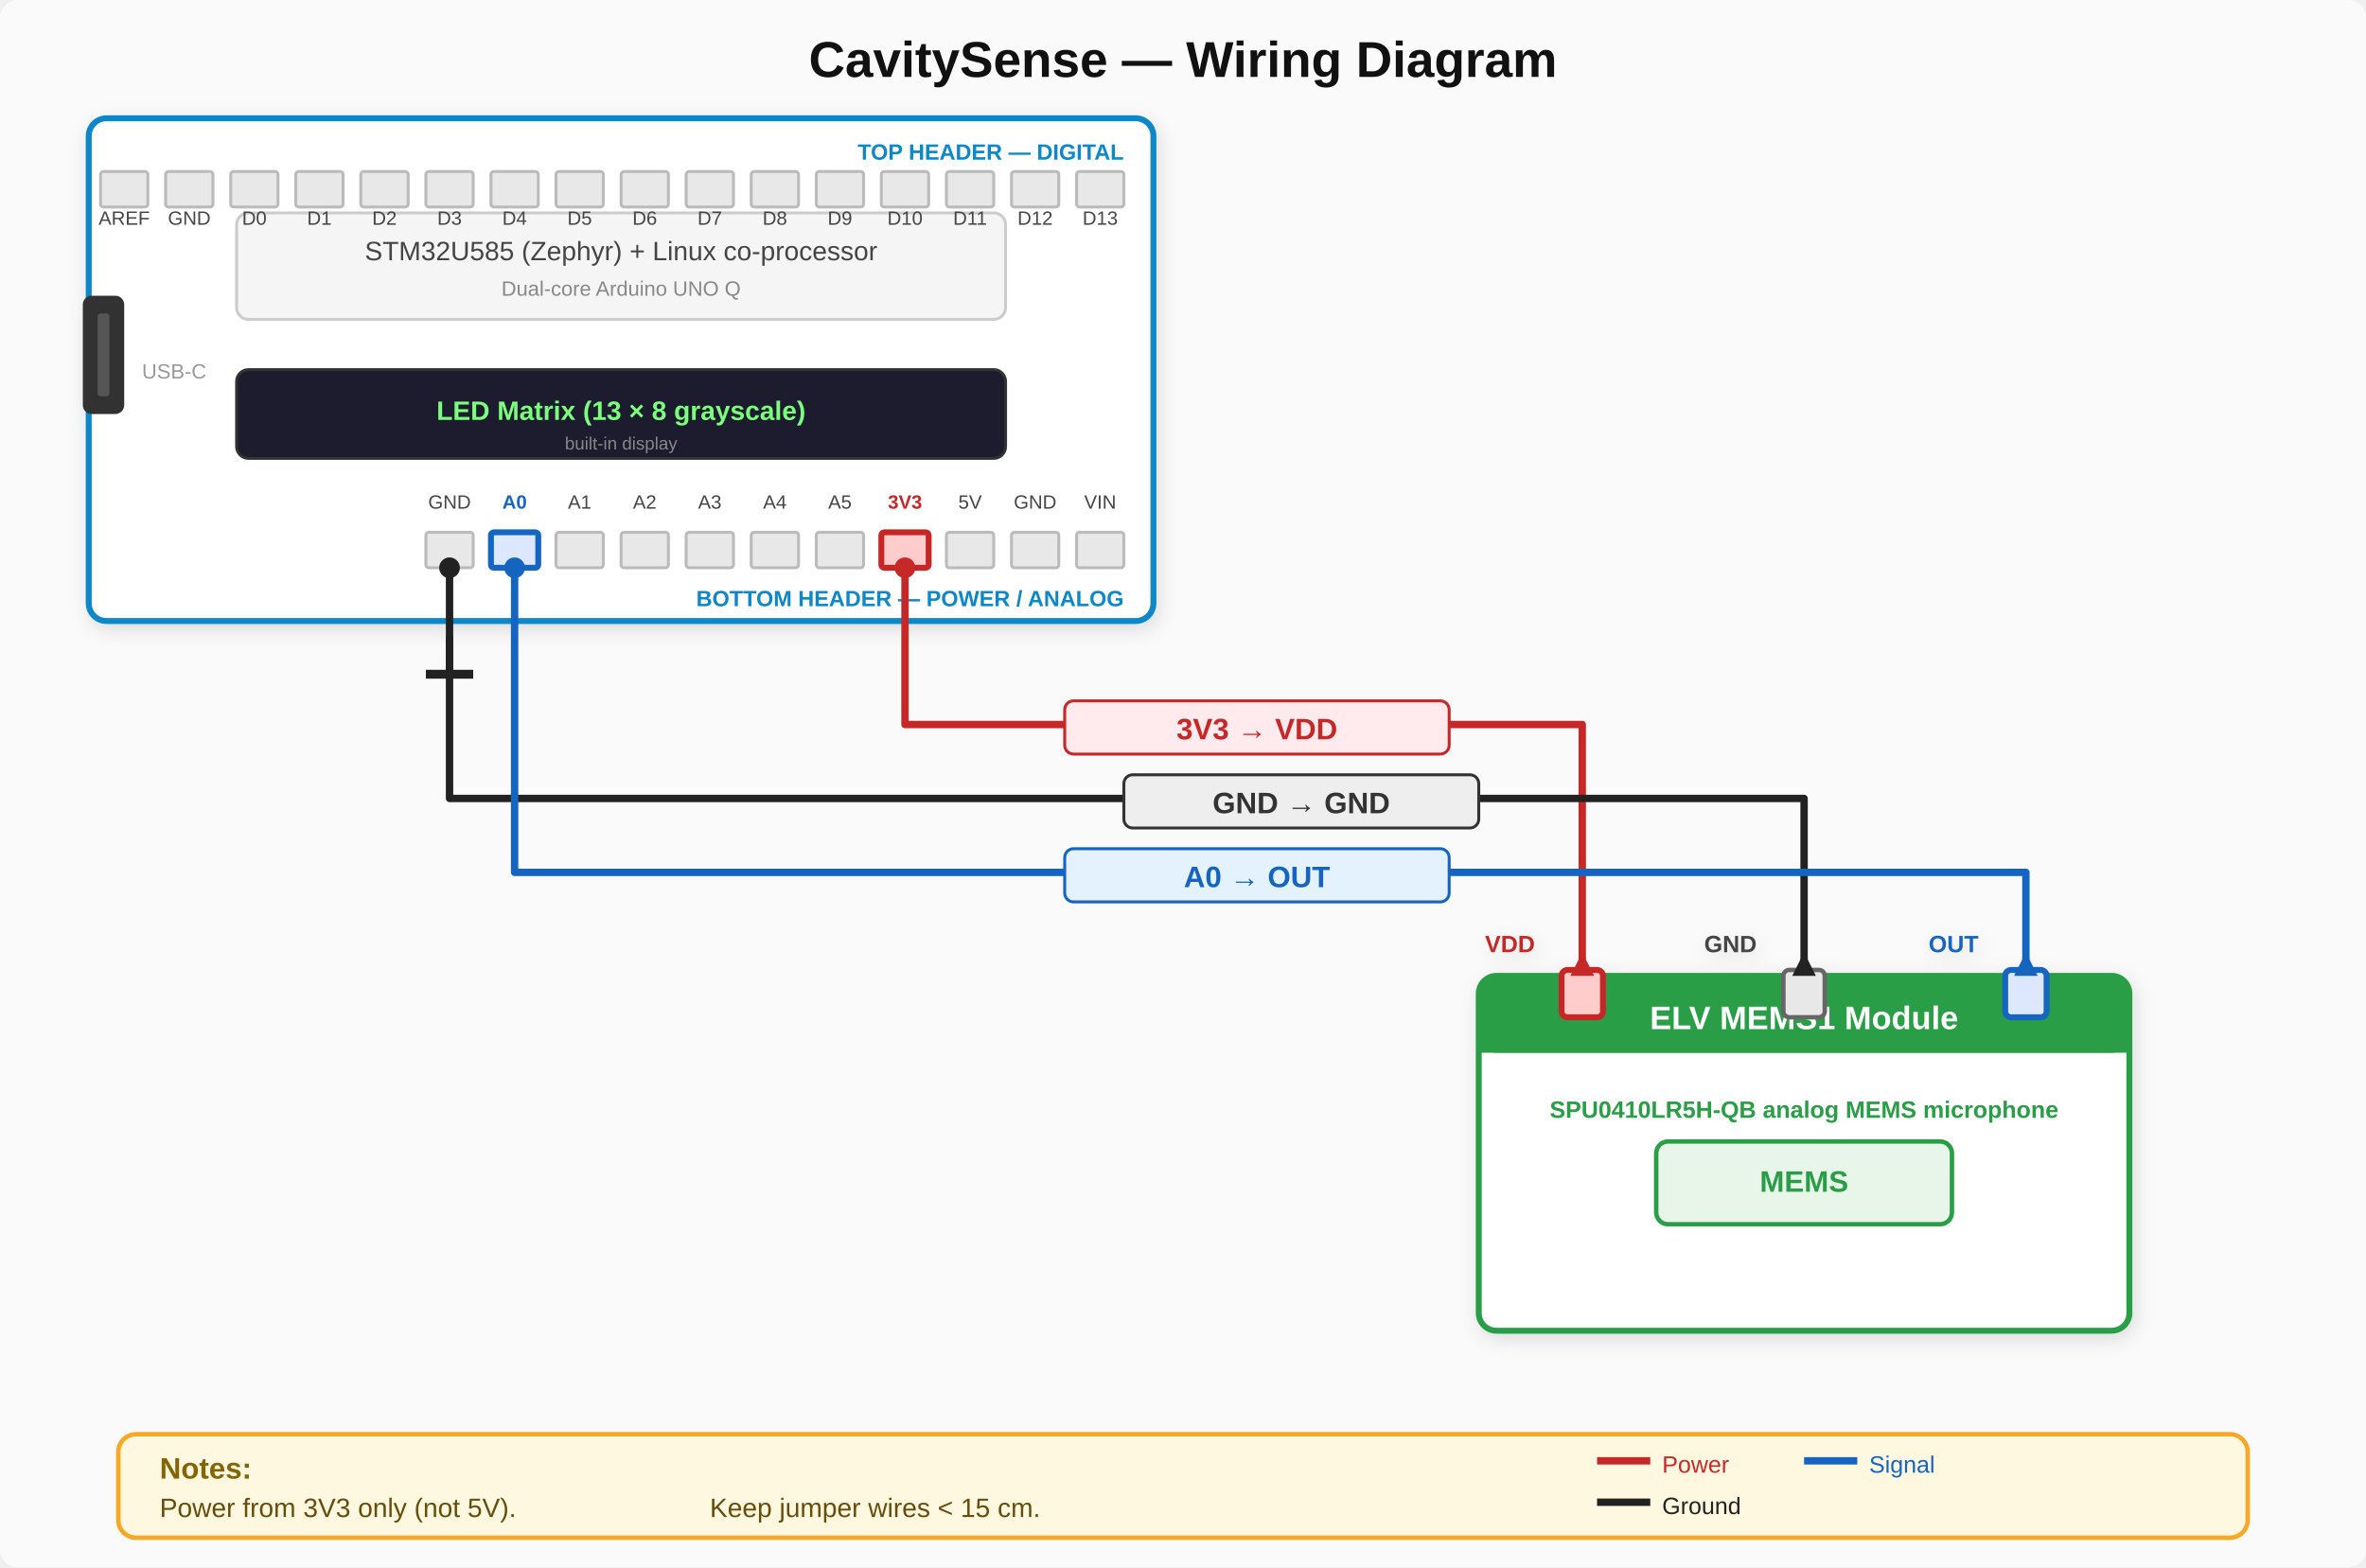
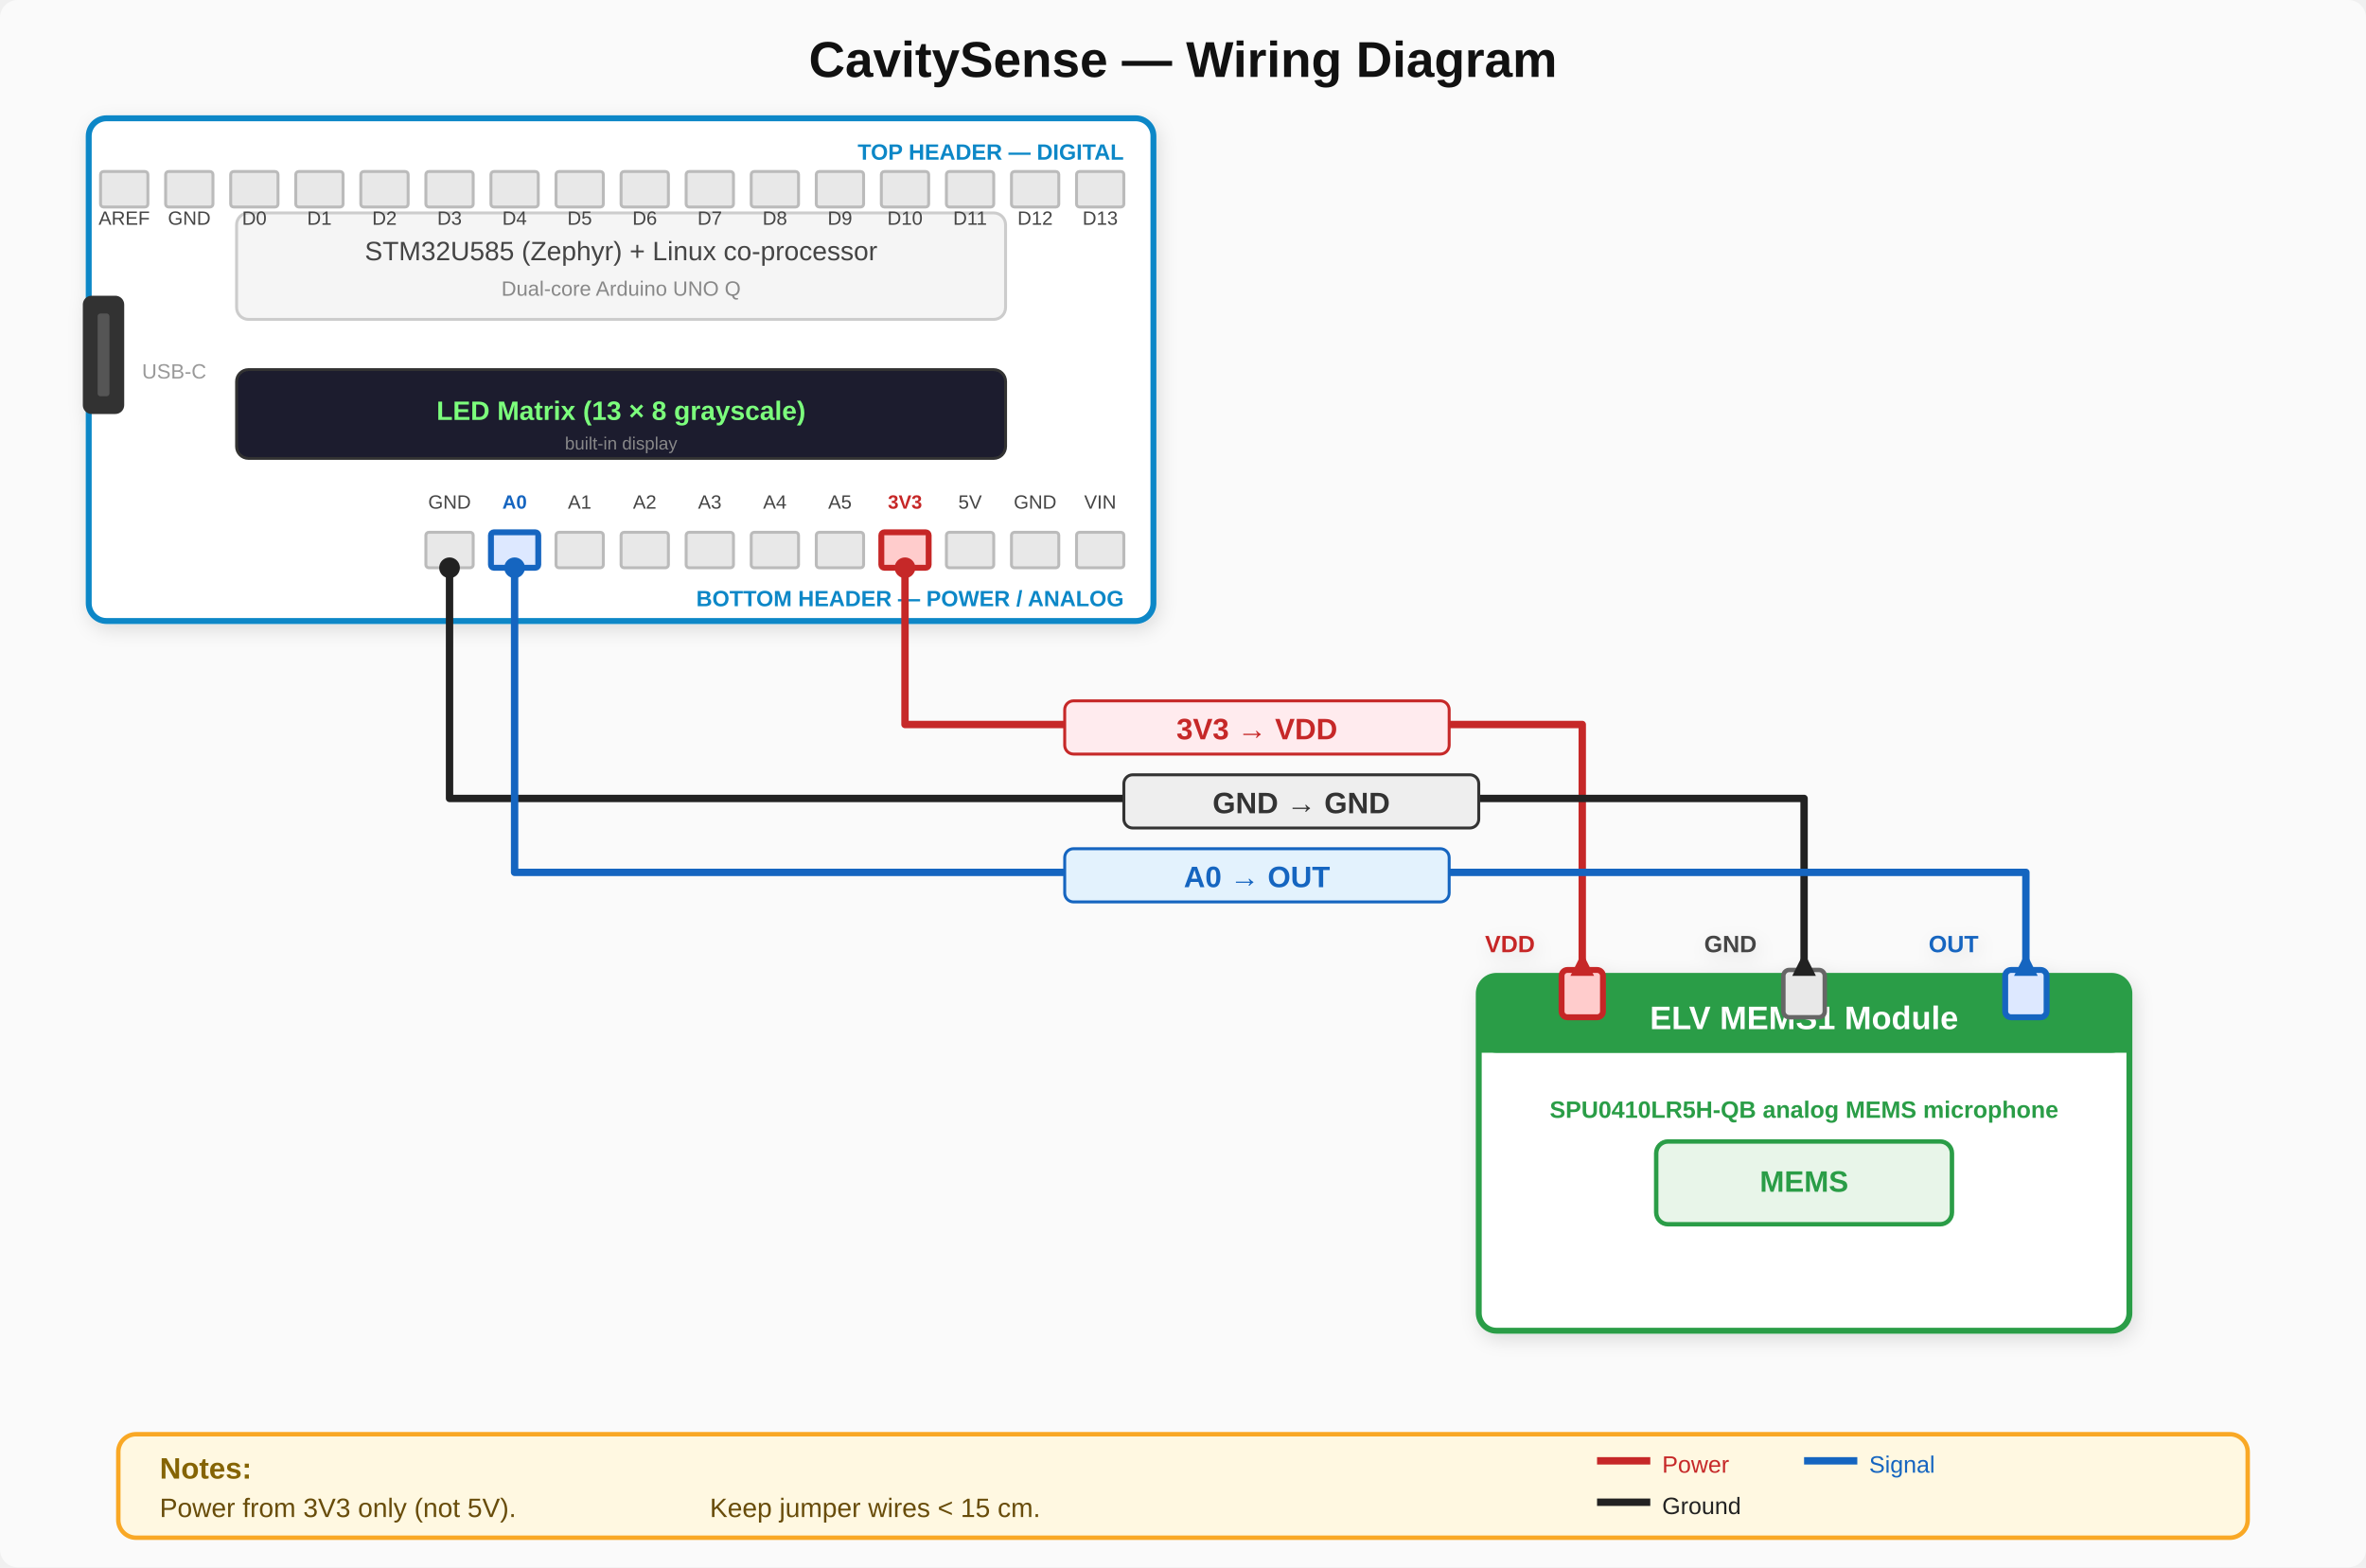
<svg xmlns="http://www.w3.org/2000/svg" viewBox="0 0 800 530" font-family="'Segoe UI', Arial, sans-serif">
  <defs>
    <filter id="shadow">
      <feDropShadow dx="1" dy="2" stdDeviation="3" flood-opacity="0.12" />
    </filter>
  </defs>
  <rect width="800" height="530" fill="#fafafa" rx="6" />
  <text x="400" y="26" text-anchor="middle" font-size="17" font-weight="700" fill="#111">CavitySense — Wiring Diagram</text>
  <g transform="translate(30, 40)" filter="url(#shadow)">
    <rect x="0" y="0" width="360" height="170" rx="6" fill="#fff" stroke="#0887C7" stroke-width="2" />
    <rect x="-2" y="60" width="14" height="40" rx="3" fill="#333" />
    <rect x="3" y="66" width="4" height="28" rx="1" fill="#555" />
    <text x="18" y="88" font-size="7" fill="#999">USB-C</text>
    <rect x="50" y="32" width="260" height="36" rx="4" fill="#f5f5f5" stroke="#ccc" stroke-width="1" />
    <text x="180" y="48" text-anchor="middle" font-size="9" fill="#444">STM32U585 (Zephyr) + Linux co-processor</text>
    <text x="180" y="60" text-anchor="middle" font-size="7" fill="#888">Dual-core Arduino UNO Q</text>
    <rect x="50" y="85" width="260" height="30" rx="4" fill="#1a1a2e" stroke="#333" stroke-width="1" />
    <text x="180" y="102" text-anchor="middle" font-size="9" fill="#7cff7c" font-weight="600">LED Matrix (13 × 8 grayscale)</text>
    <text x="180" y="112" text-anchor="middle" font-size="6" fill="#888">built-in display</text>
    <g font-size="6.5" fill="#444">
      <text x="350" y="14" text-anchor="end" font-size="7.5" fill="#0887C7" font-weight="600">TOP HEADER — DIGITAL</text>
      <rect x="334" y="18" width="16" height="12" rx="1" fill="#e8e8e8" stroke="#bbb" stroke-width="1" />
      <text x="342" y="36" text-anchor="middle" font-size="6.5">D13</text>
      <rect x="312" y="18" width="16" height="12" rx="1" fill="#e8e8e8" stroke="#bbb" stroke-width="1" />
      <text x="320" y="36" text-anchor="middle">D12</text>
      <rect x="290" y="18" width="16" height="12" rx="1" fill="#e8e8e8" stroke="#bbb" stroke-width="1" />
      <text x="298" y="36" text-anchor="middle">D11</text>
      <rect x="268" y="18" width="16" height="12" rx="1" fill="#e8e8e8" stroke="#bbb" stroke-width="1" />
      <text x="276" y="36" text-anchor="middle">D10</text>
      <rect x="246" y="18" width="16" height="12" rx="1" fill="#e8e8e8" stroke="#bbb" stroke-width="1" />
      <text x="254" y="36" text-anchor="middle">D9</text>
      <rect x="224" y="18" width="16" height="12" rx="1" fill="#e8e8e8" stroke="#bbb" stroke-width="1" />
      <text x="232" y="36" text-anchor="middle">D8</text>
      <rect x="202" y="18" width="16" height="12" rx="1" fill="#e8e8e8" stroke="#bbb" stroke-width="1" />
      <text x="210" y="36" text-anchor="middle">D7</text>
      <rect x="180" y="18" width="16" height="12" rx="1" fill="#e8e8e8" stroke="#bbb" stroke-width="1" />
      <text x="188" y="36" text-anchor="middle">D6</text>
      <rect x="158" y="18" width="16" height="12" rx="1" fill="#e8e8e8" stroke="#bbb" stroke-width="1" />
      <text x="166" y="36" text-anchor="middle">D5</text>
      <rect x="136" y="18" width="16" height="12" rx="1" fill="#e8e8e8" stroke="#bbb" stroke-width="1" />
      <text x="144" y="36" text-anchor="middle">D4</text>
      <rect x="114" y="18" width="16" height="12" rx="1" fill="#e8e8e8" stroke="#bbb" stroke-width="1" />
      <text x="122" y="36" text-anchor="middle">D3</text>
      <rect x="92" y="18" width="16" height="12" rx="1" fill="#e8e8e8" stroke="#bbb" stroke-width="1" />
      <text x="100" y="36" text-anchor="middle">D2</text>
      <rect x="70" y="18" width="16" height="12" rx="1" fill="#e8e8e8" stroke="#bbb" stroke-width="1" />
      <text x="78" y="36" text-anchor="middle">D1</text>
      <rect x="48" y="18" width="16" height="12" rx="1" fill="#e8e8e8" stroke="#bbb" stroke-width="1" />
      <text x="56" y="36" text-anchor="middle">D0</text>
      <rect x="26" y="18" width="16" height="12" rx="1" fill="#e8e8e8" stroke="#bbb" stroke-width="1" />
      <text x="34" y="36" text-anchor="middle">GND</text>
      <rect x="4" y="18" width="16" height="12" rx="1" fill="#e8e8e8" stroke="#bbb" stroke-width="1" />
      <text x="12" y="36" text-anchor="middle">AREF</text>
    </g>
    <g font-size="6.5" fill="#444">
      <text x="350" y="165" text-anchor="end" font-size="7.5" fill="#0887C7" font-weight="600">BOTTOM HEADER — POWER / ANALOG</text>
      <rect x="334" y="140" width="16" height="12" rx="1" fill="#e8e8e8" stroke="#bbb" stroke-width="1" />
      <text x="342" y="132" text-anchor="middle">VIN</text>
      <rect x="312" y="140" width="16" height="12" rx="1" fill="#e8e8e8" stroke="#bbb" stroke-width="1" />
      <text x="320" y="132" text-anchor="middle">GND</text>
      <rect x="290" y="140" width="16" height="12" rx="1" fill="#e8e8e8" stroke="#bbb" stroke-width="1" />
      <text x="298" y="132" text-anchor="middle">5V</text>
      <rect x="268" y="140" width="16" height="12" rx="1" fill="#ffcccc" stroke="#c62828" stroke-width="2" />
      <text x="276" y="132" text-anchor="middle" fill="#c62828" font-weight="700">3V3</text>
      <rect x="246" y="140" width="16" height="12" rx="1" fill="#e8e8e8" stroke="#bbb" stroke-width="1" />
      <text x="254" y="132" text-anchor="middle">A5</text>
      <rect x="224" y="140" width="16" height="12" rx="1" fill="#e8e8e8" stroke="#bbb" stroke-width="1" />
      <text x="232" y="132" text-anchor="middle">A4</text>
      <rect x="202" y="140" width="16" height="12" rx="1" fill="#e8e8e8" stroke="#bbb" stroke-width="1" />
      <text x="210" y="132" text-anchor="middle">A3</text>
      <rect x="180" y="140" width="16" height="12" rx="1" fill="#e8e8e8" stroke="#bbb" stroke-width="1" />
      <text x="188" y="132" text-anchor="middle">A2</text>
      <rect x="158" y="140" width="16" height="12" rx="1" fill="#e8e8e8" stroke="#bbb" stroke-width="1" />
      <text x="166" y="132" text-anchor="middle">A1</text>
      <rect x="136" y="140" width="16" height="12" rx="1" fill="#dde8ff" stroke="#1565c0" stroke-width="2" />
      <text x="144" y="132" text-anchor="middle" fill="#1565c0" font-weight="700">A0</text>
      <rect x="114" y="140" width="16" height="12" rx="1" fill="#e8e8e8" stroke="#bbb" stroke-width="1" />
      <text x="122" y="132" text-anchor="middle">GND</text>
    </g>
  </g>
  <g transform="translate(500, 330)" filter="url(#shadow)">
    <rect x="0" y="0" width="220" height="120" rx="6" fill="#fff" stroke="#2a9d46" stroke-width="2" />
    <rect x="0" y="0" width="220" height="26" rx="6" fill="#2a9d46" />
    <rect x="0" y="20" width="220" height="6" fill="#2a9d46" />
    <text x="110" y="18" text-anchor="middle" font-size="11" font-weight="700" fill="#fff">ELV MEMS1 Module</text>
    <text x="110" y="48" text-anchor="middle" font-size="8" fill="#2a9d46" font-weight="600">SPU0410LR5H-QB analog MEMS microphone</text>
    <rect x="60" y="56" width="100" height="28" rx="4" fill="#e8f5e9" stroke="#2a9d46" stroke-width="1.5" />
    <text x="110" y="73" text-anchor="middle" font-size="10" fill="#2a9d46" font-weight="600">MEMS</text>
    <g>
      <rect x="28" y="-2" width="14" height="16" rx="2" fill="#ffcccc" stroke="#c62828" stroke-width="2" />
      <text x="19" y="-8" text-anchor="end" font-size="8" fill="#c62828" font-weight="700">VDD</text>
      <rect x="103" y="-2" width="14" height="16" rx="2" fill="#e8e8e8" stroke="#666" stroke-width="1.5" />
      <text x="94" y="-8" text-anchor="end" font-size="8" fill="#444" font-weight="700">GND</text>
      <rect x="178" y="-2" width="14" height="16" rx="2" fill="#dde8ff" stroke="#1565c0" stroke-width="2" />
      <text x="169" y="-8" text-anchor="end" font-size="8" fill="#1565c0" font-weight="700">OUT</text>
    </g>
  </g>
  <path d="M 306,192 L 306,245 L 535,245 L 535,326" fill="none" stroke="#c62828" stroke-width="2.5" stroke-linejoin="round" />
  <circle cx="306" cy="192" r="3.5" fill="#c62828" />
  <polygon points="535,322 531,330 539,330" fill="#c62828" />
  <rect x="360" y="237" width="130" height="18" rx="3" fill="#ffebee" stroke="#c62828" stroke-width="1" />
  <text x="425" y="250" text-anchor="middle" font-size="10" fill="#c62828" font-weight="700">3V3 → VDD</text>
  <path d="M 152,192 L 152,270 L 610,270 L 610,326" fill="none" stroke="#222" stroke-width="2.5" stroke-linejoin="round" />
  <circle cx="152" cy="192" r="3.5" fill="#222" />
  <polygon points="610,322 606,330 614,330" fill="#222" />
-   <line x1="152" y1="215" x2="152" y2="228" stroke="#222" stroke-width="2.5" />
-   <line x1="144" y1="228" x2="160" y2="228" stroke="#222" stroke-width="3" />
  <rect x="380" y="262" width="120" height="18" rx="3" fill="#eee" stroke="#333" stroke-width="1" />
  <text x="440" y="275" text-anchor="middle" font-size="10" fill="#333" font-weight="700">GND → GND</text>
  <path d="M 174,192 L 174,295 L 685,295 L 685,326" fill="none" stroke="#1565c0" stroke-width="2.5" stroke-linejoin="round" />
  <circle cx="174" cy="192" r="3.5" fill="#1565c0" />
  <polygon points="685,322 681,330 689,330" fill="#1565c0" />
  <rect x="360" y="287" width="130" height="18" rx="3" fill="#e3f2fd" stroke="#1565c0" stroke-width="1" />
  <text x="425" y="300" text-anchor="middle" font-size="10" fill="#1565c0" font-weight="700">A0 → OUT</text>
  <g transform="translate(40, 485)">
    <rect x="0" y="0" width="720" height="35" rx="6" fill="#fff8e1" stroke="#f9a825" stroke-width="1.5" />
    <text x="14" y="15" font-size="10" fill="#856404" font-weight="600">Notes:</text>
    <text x="14" y="28" font-size="9" fill="#684c0a">Power from 3V3 only (not 5V).</text>
    <text x="200" y="28" font-size="9" fill="#684c0a">Keep jumper wires &lt; 15 cm.</text>
    <line x1="500" y1="9" x2="518" y2="9" stroke="#c62828" stroke-width="2.5" />
    <text x="522" y="13" font-size="8" fill="#c62828">Power</text>
    <line x1="500" y1="23" x2="518" y2="23" stroke="#222" stroke-width="2.5" />
    <text x="522" y="27" font-size="8" fill="#222">Ground</text>
    <line x1="570" y1="9" x2="588" y2="9" stroke="#1565c0" stroke-width="2.5" />
    <text x="592" y="13" font-size="8" fill="#1565c0">Signal</text>
  </g>
</svg>
